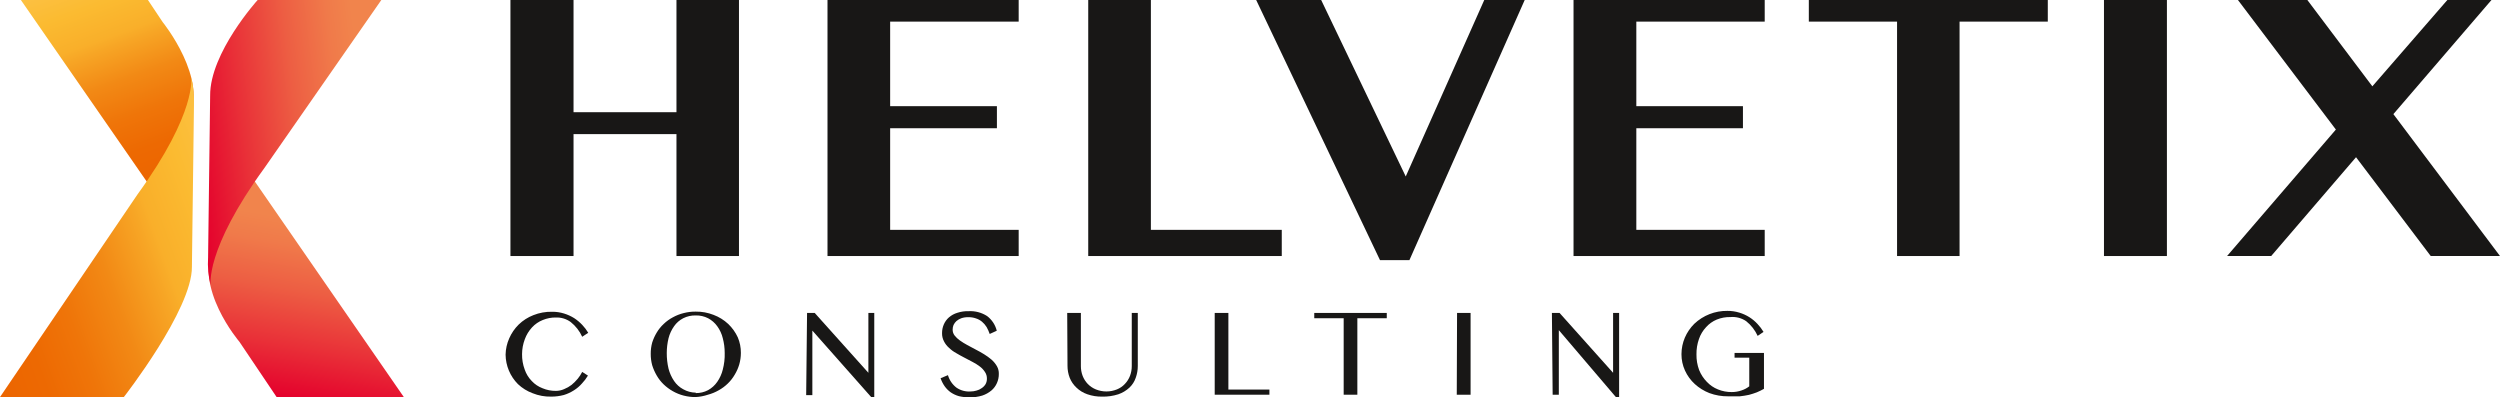
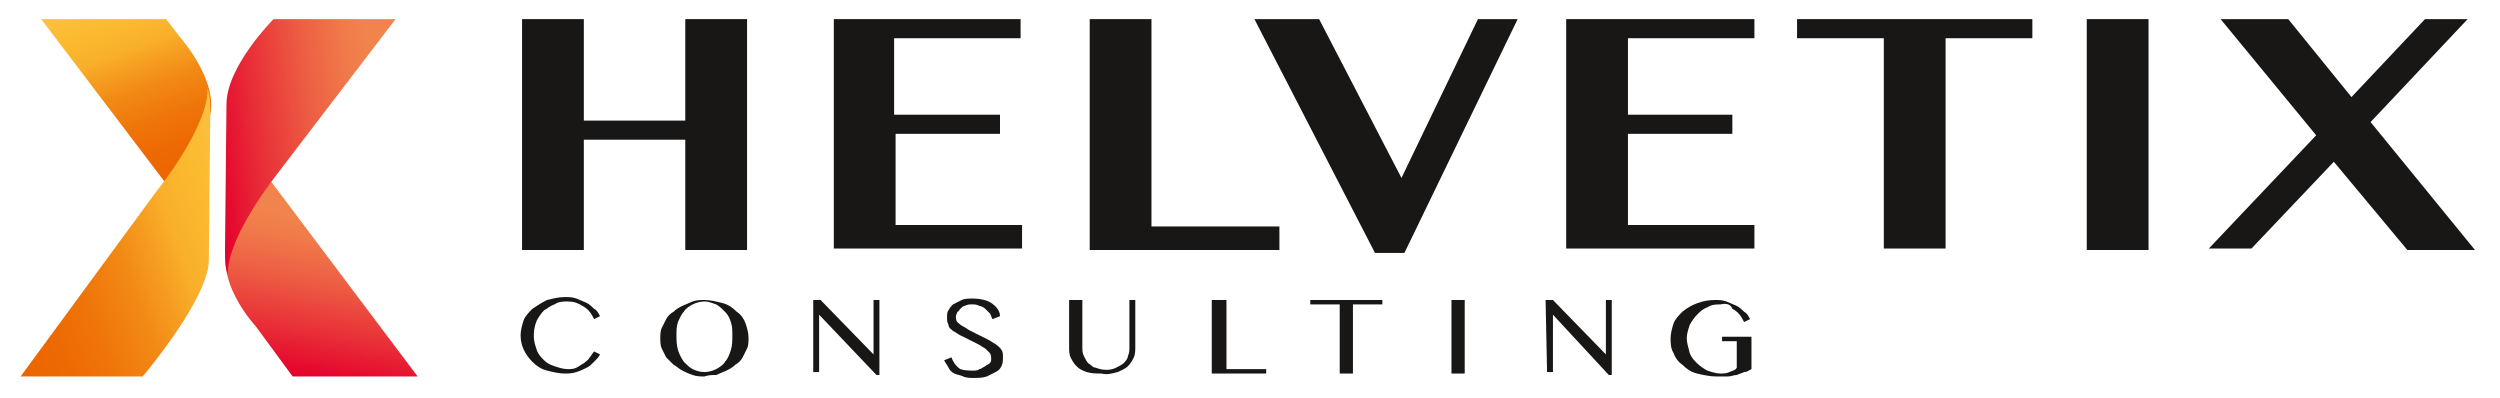
- <svg xmlns="http://www.w3.org/2000/svg" xmlns:xlink="http://www.w3.org/1999/xlink" viewBox="0 0 170 26.98">
-   <defs>
-     <style>.cls-1{fill:#181716;}.cls-2{fill:url(#Unbenannter_Verlauf_17);}.cls-3{fill:url(#Unbenannter_Verlauf_17-2);}.cls-4{fill:url(#Unbenannter_Verlauf_31);}.cls-5{fill:url(#Unbenannter_Verlauf_31-2);}</style>
-     <linearGradient id="Unbenannter_Verlauf_17" x1="10.74" y1="12.24" x2="5.71" y2="-1.56" gradientUnits="userSpaceOnUse">
-       <stop offset="0" stop-color="#ec6500" />
-       <stop offset="0.16" stop-color="#ed6902" />
-       <stop offset="0.32" stop-color="#ef7509" />
-       <stop offset="0.49" stop-color="#f28915" />
-       <stop offset="0.65" stop-color="#f7a525" />
-       <stop offset="0.7" stop-color="#f9af2a" />
-       <stop offset="0.86" stop-color="#fbbb31" />
-       <stop offset="0.99" stop-color="#fcc041" />
-     </linearGradient>
-     <linearGradient id="Unbenannter_Verlauf_17-2" x1="-2.24" y1="20.81" x2="16.24" y2="14.09" xlink:href="#Unbenannter_Verlauf_17" />
-     <linearGradient id="Unbenannter_Verlauf_31" x1="19.98" y1="27.19" x2="22.46" y2="13.16" gradientUnits="userSpaceOnUse">
-       <stop offset="0" stop-color="#e4002c" />
-       <stop offset="0.26" stop-color="#e93138" />
-       <stop offset="0.52" stop-color="#ed5e43" />
-       <stop offset="0.73" stop-color="#f07a4a" />
-       <stop offset="0.85" stop-color="#f1844c" />
-       <stop offset="0.99" stop-color="#f1844c" />
-     </linearGradient>
-     <linearGradient id="Unbenannter_Verlauf_31-2" x1="13.11" y1="10.05" x2="26.96" y2="8.35" xlink:href="#Unbenannter_Verlauf_31" />
-   </defs>
-   <g id="Ebene_2" data-name="Ebene 2">
-     <g id="Ebene_2-2" data-name="Ebene 2">
-       <path class="cls-1" d="M39,9.12v8.29H34.71V0H39V7.63h7V0h4.25V17.41H46V9.12Z" />
-       <path class="cls-1" d="M69.27,0V1.47H60.53V7.22h7.26v1.5H60.53v6.91h8.74v1.78h-13V0Z" />
-       <path class="cls-1" d="M74,0h4.26V15.63h8.9v1.78H74Z" />
-       <path class="cls-1" d="M89.84,0l5.75,12,5.34-12h2.75L95.84,17.69h-2L85.42,0Z" />
-       <path class="cls-1" d="M120,0V1.47h-8.73V7.22h7.25v1.5h-7.25v6.91H120v1.78H107V0Z" />
-       <path class="cls-1" d="M139.25,0V1.47h-6V17.41H129V1.47h-6V0Z" />
-       <path class="cls-1" d="M143.07,0h4.28V17.41h-4.28Z" />
-       <path class="cls-1" d="M154.44,17.41h-3l7.4-8.6L152.18,0h4.72l4.42,5.87L166.42,0h3l-6.67,7.76L170,17.41h-4.71l-5.08-6.72Z" />
-       <path class="cls-1" d="M35.5,24.08a2.89,2.89,0,0,0,.18,1.05,2.06,2.06,0,0,0,.48.78,1.92,1.92,0,0,0,.73.49,2.27,2.27,0,0,0,.91.18,1.38,1.38,0,0,0,.56-.12,2.16,2.16,0,0,0,.51-.29,3.33,3.33,0,0,0,.42-.42,2.59,2.59,0,0,0,.3-.46l.39.25a3,3,0,0,1-.41.54,2.43,2.43,0,0,1-.54.46,2.74,2.74,0,0,1-.69.32,3.32,3.32,0,0,1-.86.11,3.18,3.18,0,0,1-1.26-.23,2.93,2.93,0,0,1-1-.62,2.89,2.89,0,0,1-.84-2A2.87,2.87,0,0,1,34.63,23a3,3,0,0,1,.64-.93,3,3,0,0,1,1-.64,3.26,3.26,0,0,1,1.27-.23,2.66,2.66,0,0,1,.82.12,3,3,0,0,1,.68.31,3.05,3.05,0,0,1,.55.46,3,3,0,0,1,.41.54l-.41.27a2.72,2.72,0,0,0-.78-1,1.6,1.6,0,0,0-1-.31,2.25,2.25,0,0,0-.9.17,2,2,0,0,0-.73.5,2.39,2.39,0,0,0-.49.8A2.89,2.89,0,0,0,35.5,24.08Z" />
-       <path class="cls-1" d="M47.31,27a3.12,3.12,0,0,1-.82-.1,3,3,0,0,1-.74-.3,3.12,3.12,0,0,1-.62-.46,2.71,2.71,0,0,1-.47-.6,3.39,3.39,0,0,1-.31-.7,2.88,2.88,0,0,1-.1-.78,2.8,2.8,0,0,1,.1-.77,3.22,3.22,0,0,1,.31-.68,2.6,2.6,0,0,1,.47-.58,2.73,2.73,0,0,1,.62-.45,3,3,0,0,1,.74-.29,3.12,3.12,0,0,1,.82-.1,3.21,3.21,0,0,1,1.21.22,3,3,0,0,1,1,.62,3,3,0,0,1,.65.91A2.65,2.65,0,0,1,50.38,24a2.88,2.88,0,0,1-.11.78,2.93,2.93,0,0,1-.31.7,2.71,2.71,0,0,1-.47.6,2.85,2.85,0,0,1-.62.46,3,3,0,0,1-.73.3A3.2,3.2,0,0,1,47.31,27Zm0-.27a1.74,1.74,0,0,0,.84-.2,1.84,1.84,0,0,0,.62-.56,2.48,2.48,0,0,0,.38-.84A4,4,0,0,0,49.28,24,3.87,3.87,0,0,0,49.15,23a2.3,2.3,0,0,0-.38-.82,1.79,1.79,0,0,0-.62-.54,1.74,1.74,0,0,0-.84-.19,1.78,1.78,0,0,0-.85.19,1.7,1.7,0,0,0-.62.54,2.48,2.48,0,0,0-.38.82A4.32,4.32,0,0,0,45.34,24a4.49,4.49,0,0,0,.12,1.07,2.69,2.69,0,0,0,.38.84,1.75,1.75,0,0,0,.62.56A1.78,1.78,0,0,0,47.31,26.7Z" />
-       <path class="cls-1" d="M54.88,21.28h.52l3.65,4.07h0V21.28h.4V27h-.21l-4-4.52h0v4.39h-.42Z" />
-       <path class="cls-1" d="M66,26.62a1.39,1.39,0,0,0,.4-.06,1,1,0,0,0,.36-.17.84.84,0,0,0,.26-.27.75.75,0,0,0,.09-.37.77.77,0,0,0-.13-.45,1.48,1.48,0,0,0-.34-.37,3.41,3.41,0,0,0-.49-.31l-.57-.3c-.19-.1-.38-.2-.56-.31a2.21,2.21,0,0,1-.49-.36,1.45,1.45,0,0,1-.34-.44,1.13,1.13,0,0,1-.13-.56,1.45,1.45,0,0,1,.12-.59,1.35,1.35,0,0,1,.35-.48,1.56,1.56,0,0,1,.57-.31,2.27,2.27,0,0,1,.77-.11,2.11,2.11,0,0,1,1.25.33,1.79,1.79,0,0,1,.66,1l-.48.22a2.9,2.9,0,0,0-.21-.47,1.55,1.55,0,0,0-.31-.36,1.22,1.22,0,0,0-.42-.23,1.44,1.44,0,0,0-.53-.08,1.31,1.31,0,0,0-.46.07,1.06,1.06,0,0,0-.33.19.86.86,0,0,0-.2.27.81.81,0,0,0-.06.31.64.64,0,0,0,.13.4,1.69,1.69,0,0,0,.36.34,4.75,4.75,0,0,0,.5.31l.58.31c.2.1.39.21.57.32a4.19,4.19,0,0,1,.51.37,1.83,1.83,0,0,1,.36.44,1,1,0,0,1,.13.53,1.47,1.47,0,0,1-.13.62,1.39,1.39,0,0,1-.37.5,1.91,1.91,0,0,1-.63.35,2.86,2.86,0,0,1-.87.12,3.08,3.08,0,0,1-.71-.08,1.92,1.92,0,0,1-.56-.26,1.77,1.77,0,0,1-.41-.41,2.19,2.19,0,0,1-.28-.55l.5-.21a1.65,1.65,0,0,0,.58.85A1.51,1.51,0,0,0,66,26.62Z" />
-       <path class="cls-1" d="M72.57,21.28h.93v3.61a1.85,1.85,0,0,0,.12.67,1.67,1.67,0,0,0,.35.55,1.62,1.62,0,0,0,.55.37,1.9,1.9,0,0,0,1.43,0,1.49,1.49,0,0,0,.54-.37,1.67,1.67,0,0,0,.35-.55,1.85,1.85,0,0,0,.12-.67V21.28h.41v3.61a2.36,2.36,0,0,1-.14.8,1.64,1.64,0,0,1-.43.67,2.14,2.14,0,0,1-.75.45,3.34,3.34,0,0,1-1.11.16,2.88,2.88,0,0,1-1-.16,2,2,0,0,1-.75-.46,1.85,1.85,0,0,1-.45-.66,2.25,2.25,0,0,1-.15-.82Z" />
-       <path class="cls-1" d="M82.6,21.28h.93v5.21h2.79v.35H82.6Z" />
-       <path class="cls-1" d="M94.3,21.28v.36h-2v5.2h-.93v-5.2h-2v-.36Z" />
-       <path class="cls-1" d="M99.08,21.28H100v5.56h-.94Z" />
-       <path class="cls-1" d="M105.53,21.28h.52l3.64,4.07h0V21.28h.41V27h-.22L106,22.45h0v4.39h-.42Z" />
-       <path class="cls-1" d="M117.67,21.56a2.33,2.33,0,0,0-.93.17,2,2,0,0,0-.73.52,2.22,2.22,0,0,0-.48.8,3,3,0,0,0-.17,1.05,2.91,2.91,0,0,0,.18,1.06,2.46,2.46,0,0,0,.52.8,2.1,2.1,0,0,0,.76.52,2.42,2.42,0,0,0,.94.18,2,2,0,0,0,.66-.11,1.68,1.68,0,0,0,.53-.28V24.32h-1V24h2v2.44a4.44,4.44,0,0,1-.49.24,5.52,5.52,0,0,1-.53.17,5.93,5.93,0,0,1-.63.1q-.35,0-.78,0a3.55,3.55,0,0,1-1.28-.22,3.23,3.23,0,0,1-1-.62,2.84,2.84,0,0,1-.66-.91,2.65,2.65,0,0,1-.24-1.12,2.88,2.88,0,0,1,.23-1.12,3,3,0,0,1,.64-.94,3.21,3.21,0,0,1,2.25-.88,2.66,2.66,0,0,1,.82.12,2.82,2.82,0,0,1,.68.31,2.74,2.74,0,0,1,.55.46,3,3,0,0,1,.41.54l-.4.27a2.72,2.72,0,0,0-.78-1A1.64,1.64,0,0,0,117.67,21.56Z" />
-       <path class="cls-2" d="M1.42,0h8.64l1,1.5s3.18,3.92,1.73,6.62l-2.72,4.36Z" />
-       <path class="cls-3" d="M0,27H8.42s4.65-5.95,4.63-8.85l.14-11A7.41,7.41,0,0,0,13,5.22s.44,2.37-3.65,8Z" />
-       <path class="cls-4" d="M27.46,27H18.81l-2.53-3.76s-3.17-3.7-1.72-6.62l2.72-4.35Z" />
-       <path class="cls-5" d="M25.93,0H17.52s-3.25,3.59-3.23,6.5l-.14,11a6,6,0,0,0,.18,1.91s-.44-2.37,3.66-8Z" />
+ <svg xmlns="http://www.w3.org/2000/svg" version="1.1" id="Layer_1" x="0px" y="0px" viewBox="0 0 170 27" style="enable-background:new 0 0 170 27;" xml:space="preserve">
+   <style type="text/css">
+ 	.st0{fill:#181716;}
+ 	.st1{fill:url(#SVGID_1_);}
+ 	.st2{fill:url(#SVGID_2_);}
+ 	.st3{fill:url(#SVGID_3_);}
+ 	.st4{fill:url(#SVGID_4_);}
+ </style>
+   <g id="Ebene_2">
+     <g id="Ebene_2-2">
+       <path class="st0" d="M39.7,9.5v7.5h-4.2V1.3h4.2v6.9h6.9V1.3h4.2v15.7h-4.2V9.5H39.7z" />
+       <path class="st0" d="M69.4,1.3v1.3h-8.6v5.2H68v1.3h-7.1v6.2h8.6v1.6H56.7V1.3H69.4z" />
+       <path class="st0" d="M74.1,1.3h4.2v14.1H87v1.6H74.1V1.3z" />
+       <path class="st0" d="M89.7,1.3l5.6,10.8l5.2-10.8h2.7l-7.7,15.9h-2L85.3,1.3H89.7z" />
+       <path class="st0" d="M119.3,1.3v1.3h-8.6v5.2h7.1v1.3h-7.1v6.2h8.6v1.6h-12.8V1.3H119.3z" />
+       <path class="st0" d="M138.2,1.3v1.3h-5.9v14.3h-4.2V2.6h-5.9V1.3H138.2z" />
+       <path class="st0" d="M141.9,1.3h4.2v15.7h-4.2V1.3z" />
+       <path class="st0" d="M153.1,16.9h-2.9l7.3-7.7l-6.5-7.9h4.6l4.3,5.3l5-5.3h2.9l-6.6,7l7.1,8.7h-4.6l-5-6L153.1,16.9z" />
+       <path class="st0" d="M36.3,22.9c0,0.3,0.1,0.6,0.2,0.9c0.1,0.3,0.3,0.5,0.5,0.7c0.2,0.2,0.4,0.3,0.7,0.4c0.3,0.1,0.6,0.2,0.9,0.2    c0.2,0,0.4,0,0.6-0.1c0.2-0.1,0.3-0.2,0.5-0.3c0.1-0.1,0.3-0.2,0.4-0.4c0.1-0.1,0.2-0.3,0.3-0.4l0.4,0.2c-0.1,0.2-0.2,0.3-0.4,0.5    c-0.2,0.2-0.3,0.3-0.5,0.4c-0.2,0.1-0.4,0.2-0.7,0.3c-0.3,0.1-0.6,0.1-0.8,0.1c-0.4,0-0.8-0.1-1.2-0.2c-0.4-0.1-0.7-0.3-1-0.6    c-0.5-0.5-0.8-1.1-0.8-1.8c0-0.3,0.1-0.7,0.2-1c0.1-0.3,0.4-0.6,0.6-0.8c0.3-0.2,0.6-0.4,1-0.6c0.4-0.1,0.8-0.2,1.2-0.2    c0.3,0,0.5,0,0.8,0.1c0.2,0.1,0.5,0.2,0.7,0.3c0.2,0.1,0.4,0.3,0.5,0.4c0.2,0.1,0.3,0.3,0.4,0.5l-0.4,0.2    c-0.2-0.4-0.4-0.7-0.8-0.9c-0.3-0.2-0.6-0.3-1-0.3c-0.3,0-0.6,0-0.9,0.2c-0.3,0.1-0.5,0.3-0.7,0.4c-0.2,0.2-0.4,0.5-0.5,0.7    C36.3,22.3,36.3,22.6,36.3,22.9z" />
+       <path class="st0" d="M47.9,25.6c-0.3,0-0.5,0-0.8-0.1c-0.3-0.1-0.5-0.2-0.7-0.3c-0.2-0.1-0.4-0.3-0.6-0.4    c-0.2-0.2-0.3-0.3-0.5-0.5c-0.1-0.2-0.2-0.4-0.3-0.6c-0.1-0.2-0.1-0.5-0.1-0.7c0-0.2,0-0.5,0.1-0.7c0.1-0.2,0.2-0.4,0.3-0.6    c0.1-0.2,0.3-0.4,0.5-0.5c0.2-0.2,0.4-0.3,0.6-0.4c0.2-0.1,0.5-0.2,0.7-0.3c0.3-0.1,0.5-0.1,0.8-0.1c0.4,0,0.8,0.1,1.2,0.2    c0.4,0.1,0.7,0.3,1,0.6c0.3,0.2,0.5,0.5,0.6,0.8c0.1,0.3,0.2,0.6,0.2,1c0,0.2,0,0.5-0.1,0.7c-0.1,0.2-0.2,0.4-0.3,0.6    c-0.1,0.2-0.3,0.4-0.5,0.5c-0.2,0.2-0.4,0.3-0.6,0.4c-0.2,0.1-0.5,0.2-0.7,0.3C48.4,25.5,48.2,25.5,47.9,25.6z M47.9,25.3    c0.3,0,0.6-0.1,0.8-0.2c0.2-0.1,0.5-0.3,0.6-0.5c0.2-0.2,0.3-0.5,0.4-0.8c0.1-0.3,0.1-0.7,0.1-1c0-0.3,0-0.6-0.1-0.9    c-0.1-0.3-0.2-0.5-0.4-0.7c-0.2-0.2-0.4-0.4-0.6-0.5c-0.3-0.1-0.5-0.2-0.8-0.2c-0.3,0-0.6,0.1-0.8,0.2c-0.2,0.1-0.5,0.3-0.6,0.5    c-0.2,0.2-0.3,0.5-0.4,0.7c-0.1,0.3-0.1,0.6-0.1,0.9c0,0.3,0,0.6,0.1,1c0.1,0.3,0.2,0.5,0.4,0.8c0.2,0.2,0.4,0.4,0.6,0.5    C47.3,25.2,47.6,25.3,47.9,25.3L47.9,25.3z" />
+       <path class="st0" d="M55.3,20.4h0.5l3.6,3.7l0,0v-3.7h0.4v5.1h-0.2l-3.9-4.1l0,0v3.9h-0.4L55.3,20.4z" />
+       <path class="st0" d="M66.2,25.2c0.1,0,0.3,0,0.4-0.1c0.1,0,0.2-0.1,0.4-0.2c0.1-0.1,0.2-0.1,0.3-0.2c0.1-0.1,0.1-0.2,0.1-0.3    c0-0.1,0-0.3-0.1-0.4c-0.1-0.1-0.2-0.2-0.3-0.3c-0.2-0.1-0.3-0.2-0.5-0.3l-0.6-0.3c-0.2-0.1-0.4-0.2-0.6-0.3    c-0.2-0.1-0.3-0.2-0.5-0.3c-0.1-0.1-0.3-0.2-0.3-0.4c-0.1-0.2-0.1-0.3-0.1-0.5c0-0.2,0-0.4,0.1-0.5c0.1-0.2,0.2-0.3,0.3-0.4    c0.2-0.1,0.4-0.2,0.6-0.3c0.2-0.1,0.5-0.1,0.8-0.1c0.4,0,0.9,0.1,1.2,0.3c0.3,0.2,0.6,0.5,0.6,0.9l-0.5,0.2    c-0.1-0.1-0.1-0.3-0.2-0.4c-0.1-0.1-0.2-0.2-0.3-0.3c-0.1-0.1-0.3-0.2-0.4-0.2c-0.2-0.1-0.3-0.1-0.5-0.1c-0.2,0-0.3,0-0.5,0.1    c-0.1,0-0.2,0.1-0.3,0.2c-0.1,0.1-0.1,0.2-0.2,0.2c0,0.1-0.1,0.2-0.1,0.3c0,0.1,0,0.3,0.1,0.4c0.1,0.1,0.2,0.2,0.4,0.3    c0.2,0.1,0.3,0.2,0.5,0.3l0.6,0.3c0.2,0.1,0.4,0.2,0.6,0.3c0.2,0.1,0.3,0.2,0.5,0.3c0.1,0.1,0.3,0.2,0.4,0.4    c0.1,0.1,0.1,0.3,0.1,0.5c0,0.2,0,0.4-0.1,0.6c-0.1,0.2-0.2,0.3-0.4,0.4c-0.2,0.1-0.4,0.2-0.6,0.3c-0.3,0.1-0.6,0.1-0.9,0.1    c-0.2,0-0.5,0-0.7-0.1c-0.2-0.1-0.4-0.1-0.6-0.2c-0.2-0.1-0.3-0.2-0.4-0.4c-0.1-0.2-0.2-0.3-0.3-0.5l0.5-0.2    c0.1,0.3,0.3,0.6,0.6,0.8C65.6,25.2,65.9,25.2,66.2,25.2z" />
+       <path class="st0" d="M72.7,20.4h0.9v3.2c0,0.2,0,0.4,0.1,0.6c0.1,0.2,0.2,0.4,0.3,0.5c0.2,0.1,0.3,0.3,0.5,0.3    c0.5,0.2,1,0.2,1.4,0c0.2-0.1,0.4-0.2,0.5-0.3c0.1-0.1,0.3-0.3,0.3-0.5c0.1-0.2,0.1-0.4,0.1-0.6v-3.2h0.4v3.2c0,0.2,0,0.5-0.1,0.7    c-0.1,0.2-0.2,0.4-0.4,0.6c-0.2,0.2-0.5,0.3-0.7,0.4c-0.4,0.1-0.7,0.2-1.1,0.1c-0.3,0-0.7,0-1-0.1c-0.3-0.1-0.5-0.2-0.7-0.4    c-0.2-0.2-0.3-0.4-0.4-0.6c-0.1-0.2-0.1-0.5-0.1-0.7L72.7,20.4z" />
+       <path class="st0" d="M82.5,20.4h0.9v4.7h2.7v0.3h-3.7V20.4z" />
+       <path class="st0" d="M94,20.4v0.3h-2v4.7h-0.9v-4.7h-2v-0.3L94,20.4z" />
+       <path class="st0" d="M98.7,20.4h0.9v5h-0.9L98.7,20.4z" />
+       <path class="st0" d="M105.1,20.4h0.5l3.6,3.7l0,0v-3.7h0.4v5.1h-0.2l-3.8-4.1l0,0v3.9h-0.4L105.1,20.4z" />
+       <path class="st0" d="M117,20.7c-0.3,0-0.6,0-0.9,0.2c-0.3,0.1-0.5,0.3-0.7,0.5c-0.2,0.2-0.4,0.5-0.5,0.7c-0.1,0.3-0.2,0.6-0.2,0.9    c0,0.3,0.1,0.6,0.2,1c0.1,0.3,0.3,0.5,0.5,0.7c0.2,0.2,0.5,0.4,0.7,0.5c0.3,0.1,0.6,0.2,0.9,0.2c0.2,0,0.4,0,0.6-0.1    c0.2-0.1,0.4-0.1,0.5-0.3v-1.8h-1v-0.3h2v2.2c-0.2,0.1-0.3,0.2-0.5,0.2c-0.2,0.1-0.3,0.1-0.5,0.2c-0.2,0-0.4,0.1-0.6,0.1    c-0.2,0-0.5,0-0.8,0c-0.4,0-0.9-0.1-1.3-0.2c-0.4-0.1-0.7-0.3-1-0.6c-0.3-0.2-0.5-0.5-0.6-0.8c-0.2-0.3-0.2-0.7-0.2-1    c0-0.3,0.1-0.7,0.2-1c0.1-0.3,0.4-0.6,0.6-0.8c0.6-0.5,1.4-0.8,2.2-0.8c0.3,0,0.5,0,0.8,0.1c0.2,0.1,0.5,0.2,0.7,0.3    c0.2,0.1,0.4,0.3,0.5,0.4c0.2,0.1,0.3,0.3,0.4,0.5l-0.4,0.2c-0.2-0.4-0.4-0.7-0.8-0.9C117.7,20.7,117.4,20.6,117,20.7z" />
+       <linearGradient id="SVGID_1_" gradientUnits="userSpaceOnUse" x1="11.678" y1="15.523" x2="7.07" y2="28.165" gradientTransform="matrix(1 0 0 -1 0 27.8898)">
+         <stop offset="0" style="stop-color:#EC6500" />
+         <stop offset="0.16" style="stop-color:#ED6902" />
+         <stop offset="0.32" style="stop-color:#EF7509" />
+         <stop offset="0.49" style="stop-color:#F28915" />
+         <stop offset="0.65" style="stop-color:#F7A525" />
+         <stop offset="0.7" style="stop-color:#F9AF2A" />
+         <stop offset="0.86" style="stop-color:#FBBB31" />
+         <stop offset="0.99" style="stop-color:#FCC041" />
+       </linearGradient>
+       <path class="st1" d="M2.8,1.3h8.5l1,1.3c0,0,3.1,3.5,1.7,6l-2.7,3.9L2.8,1.3z" />
+       <linearGradient id="SVGID_2_" gradientUnits="userSpaceOnUse" x1="-0.51" y1="7.598" x2="17.059" y2="13.986" gradientTransform="matrix(1 0 0 -1 0 27.8898)">
+         <stop offset="0" style="stop-color:#EC6500" />
+         <stop offset="0.16" style="stop-color:#ED6902" />
+         <stop offset="0.32" style="stop-color:#EF7509" />
+         <stop offset="0.49" style="stop-color:#F28915" />
+         <stop offset="0.65" style="stop-color:#F7A525" />
+         <stop offset="0.7" style="stop-color:#F9AF2A" />
+         <stop offset="0.86" style="stop-color:#FBBB31" />
+         <stop offset="0.99" style="stop-color:#FCC041" />
+       </linearGradient>
+       <path class="st2" d="M1.4,25.6h8.3c0,0,4.6-5.4,4.5-8l0.1-9.9c0-0.6,0-1.2-0.2-1.7c0,0,0.4,2.1-3.6,7.2L1.4,25.6z" />
+       <linearGradient id="SVGID_3_" gradientUnits="userSpaceOnUse" x1="21.104" y1="2.125" x2="23.329" y2="14.714" gradientTransform="matrix(1 0 0 -1 0 27.8898)">
+         <stop offset="0" style="stop-color:#E4002C" />
+         <stop offset="0.26" style="stop-color:#E93138" />
+         <stop offset="0.52" style="stop-color:#ED5E43" />
+         <stop offset="0.73" style="stop-color:#F07A4A" />
+         <stop offset="0.85" style="stop-color:#F1844C" />
+         <stop offset="0.99" style="stop-color:#F1844C" />
+       </linearGradient>
+       <path class="st3" d="M28.4,25.6h-8.5l-2.5-3.4c0,0-3.1-3.3-1.7-6l2.7-3.9L28.4,25.6z" />
+       <linearGradient id="SVGID_4_" gradientUnits="userSpaceOnUse" x1="14.373" y1="17.552" x2="27.791" y2="19.199" gradientTransform="matrix(1 0 0 -1 0 27.8898)">
+         <stop offset="0" style="stop-color:#E4002C" />
+         <stop offset="0.26" style="stop-color:#E93138" />
+         <stop offset="0.52" style="stop-color:#ED5E43" />
+         <stop offset="0.73" style="stop-color:#F07A4A" />
+         <stop offset="0.85" style="stop-color:#F1844C" />
+         <stop offset="0.99" style="stop-color:#F1844C" />
+       </linearGradient>
+       <path class="st4" d="M26.9,1.3h-8.3c0,0-3.2,3.2-3.2,5.8L15.3,17c0,0.6,0,1.2,0.2,1.7c0,0-0.4-2.1,3.6-7.2L26.9,1.3z" />
    </g>
  </g>
</svg>
